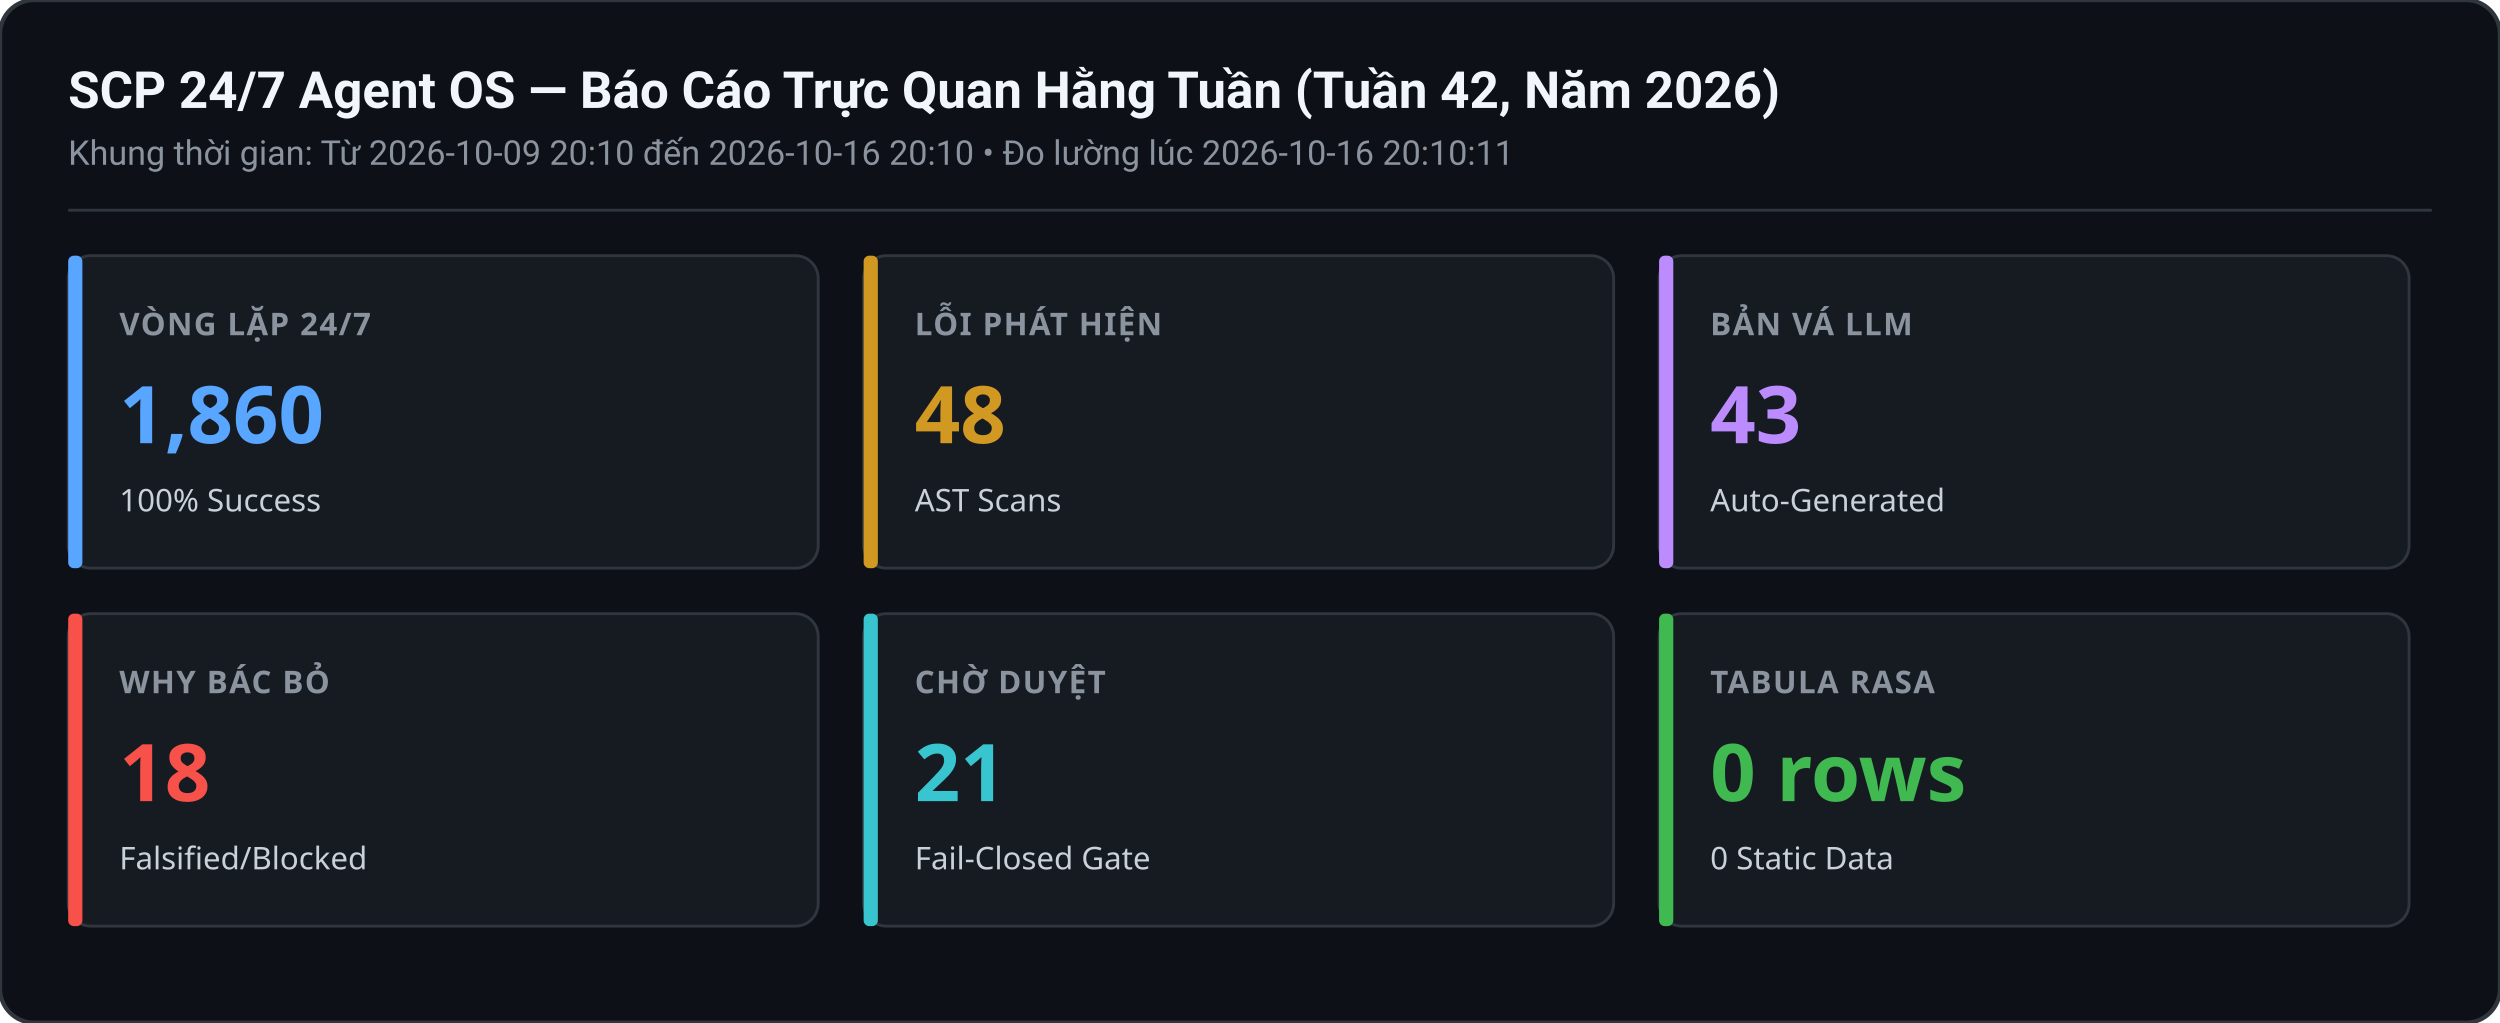
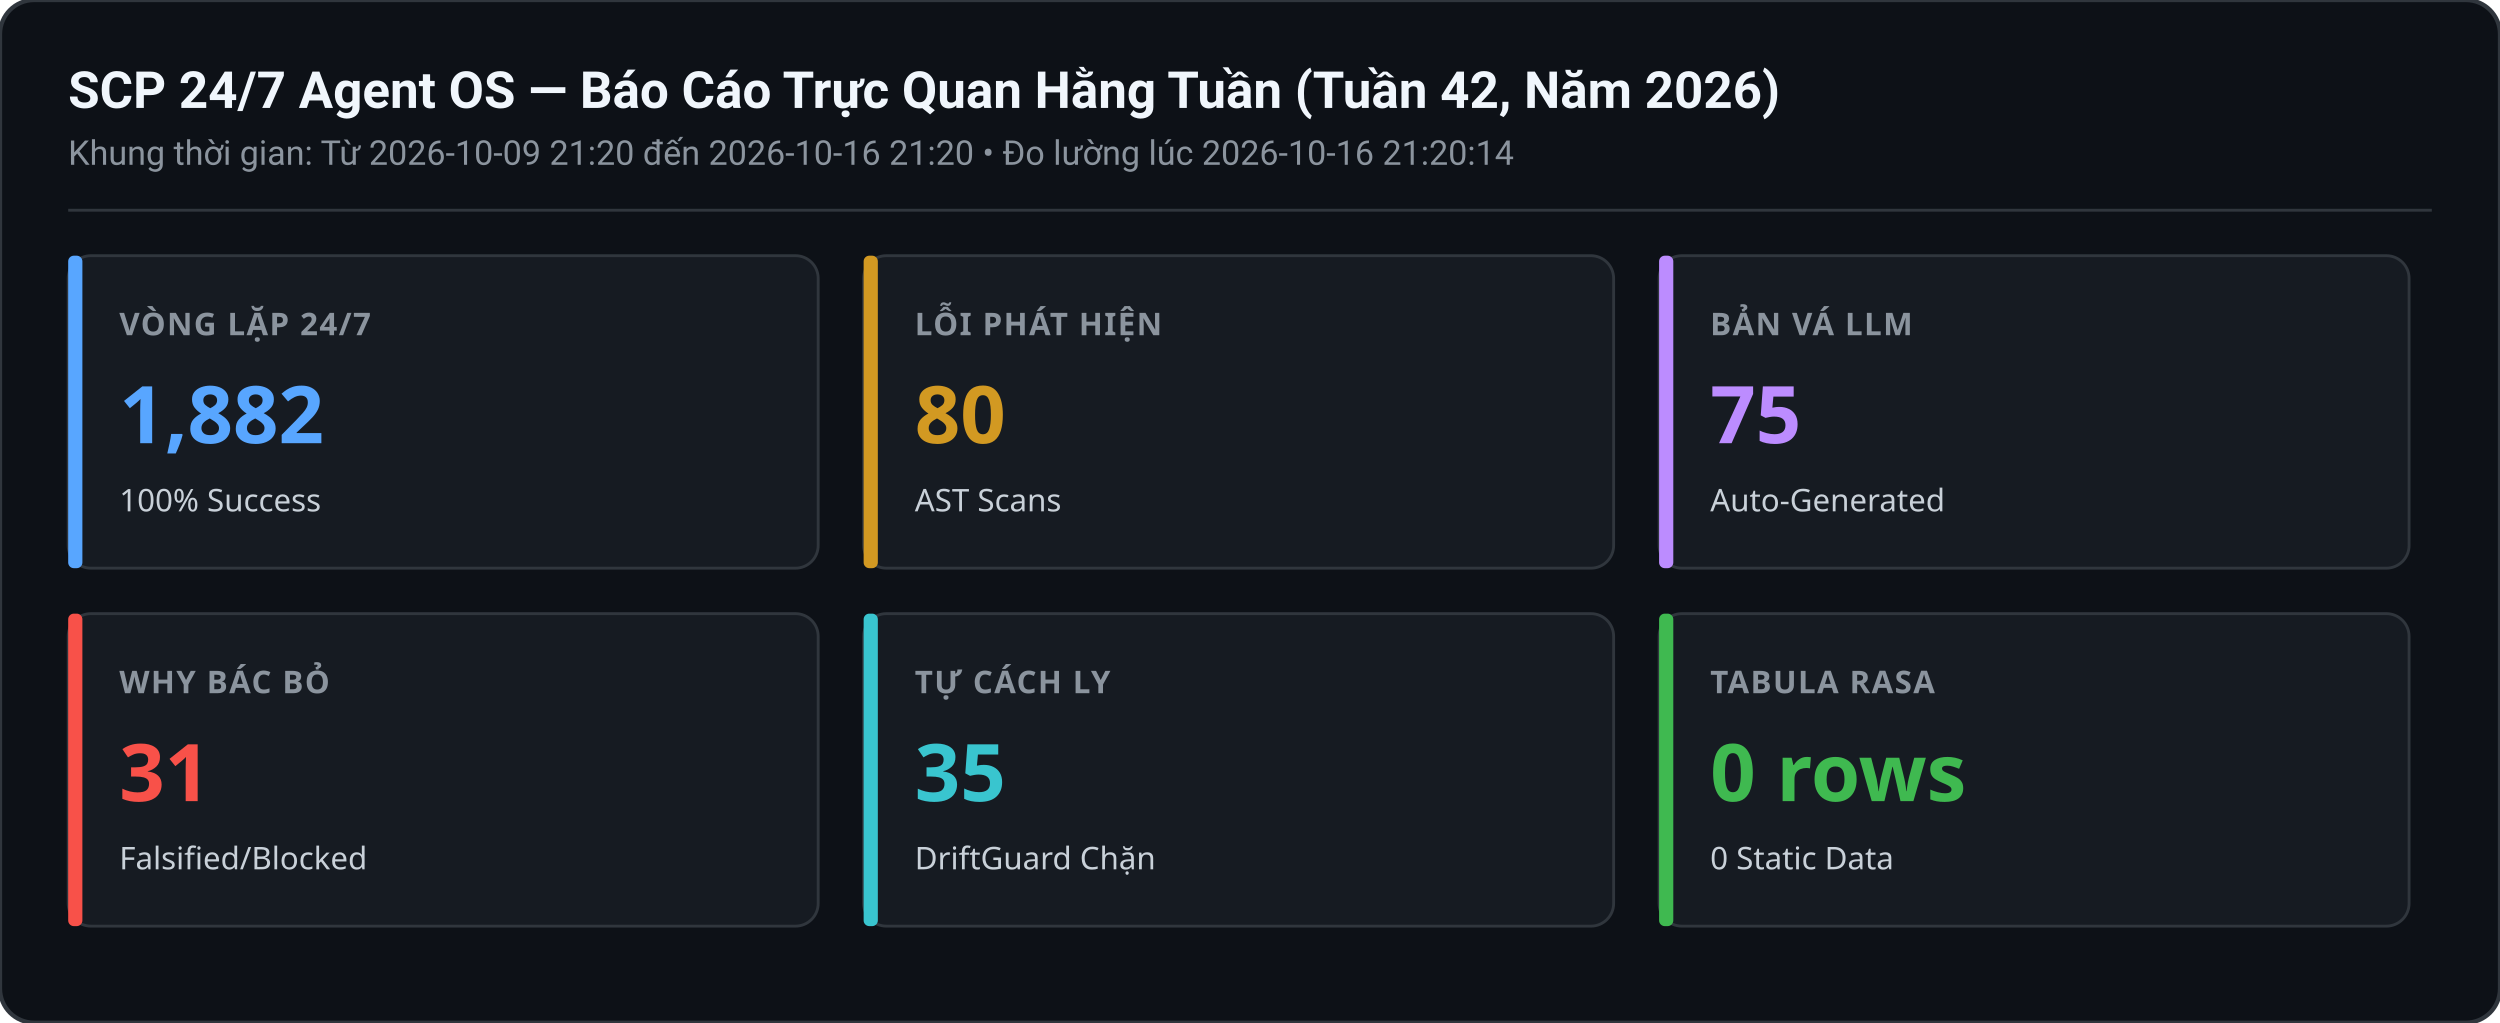
<svg xmlns="http://www.w3.org/2000/svg" width="880" height="360" viewBox="0 0 880 360">
  <rect width="880" height="360" rx="12" fill="#0d1117" stroke="#30363d" stroke-width="1.5" />
  <text x="24" y="38" font-family="-apple-system,BlinkMacSystemFont,Segoe UI,Roboto,sans-serif" font-size="18" font-weight="600" fill="#f0f6fc">SCP 24/7 Agent OS — Báo Cáo Trực Quan Hằng Tuần (Tuần 42, Năm 2026)</text>
-   <text x="24" y="58" font-family="-apple-system,BlinkMacSystemFont,Segoe UI,Roboto,sans-serif" font-size="12" fill="#8b949e">Khung thời gian: Từ 2026-10-09 20:10 đến 2026-10-16 20:10 • Đo lường lúc 2026-10-16 20:10:11</text>
+   <text x="24" y="58" font-family="-apple-system,BlinkMacSystemFont,Segoe UI,Roboto,sans-serif" font-size="12" fill="#8b949e">Khung thời gian: Từ 2026-10-09 21:20 đến 2026-10-16 21:20 • Đo lường lúc 2026-10-16 21:20:14</text>
  <line x1="24" y1="74" x2="856" y2="74" stroke="#30363d" stroke-width="1" />
  <g transform="translate(24,90)">
    <rect width="264" height="110" rx="8" fill="#161b22" stroke="#30363d" stroke-width="1" />
    <rect x="0" y="0" width="5" height="110" rx="2" fill="#58a6ff" />
    <text x="18" y="28" font-family="sans-serif" font-size="11" font-weight="600" fill="#8b949e" letter-spacing="0.5">VÒNG LẶP 24/7</text>
-     <text x="18" y="66" font-family="sans-serif" font-size="28" font-weight="700" fill="#58a6ff">1,860</text>
+     <text x="18" y="66" font-family="sans-serif" font-size="28" font-weight="700" fill="#58a6ff">1,882</text>
    <text x="18" y="90" font-family="sans-serif" font-size="11" fill="#c9d1d9">100% Success</text>
  </g>
  <g transform="translate(304,90)">
    <rect width="264" height="110" rx="8" fill="#161b22" stroke="#30363d" stroke-width="1" />
    <rect x="0" y="0" width="5" height="110" rx="2" fill="#d29922" />
    <text x="18" y="28" font-family="sans-serif" font-size="11" font-weight="600" fill="#8b949e" letter-spacing="0.5">LỖI PHÁT HIỆN</text>
-     <text x="18" y="66" font-family="sans-serif" font-size="28" font-weight="700" fill="#d29922">48</text>
+     <text x="18" y="66" font-family="sans-serif" font-size="28" font-weight="700" fill="#d29922">80</text>
    <text x="18" y="90" font-family="sans-serif" font-size="11" fill="#c9d1d9">AST Scans</text>
  </g>
  <g transform="translate(584,90)">
    <rect width="264" height="110" rx="8" fill="#161b22" stroke="#30363d" stroke-width="1" />
    <rect x="0" y="0" width="5" height="110" rx="2" fill="#bc8cff" />
    <text x="18" y="28" font-family="sans-serif" font-size="11" font-weight="600" fill="#8b949e" letter-spacing="0.5">BẢN VÁ LLM</text>
-     <text x="18" y="66" font-family="sans-serif" font-size="28" font-weight="700" fill="#bc8cff">43</text>
+     <text x="18" y="66" font-family="sans-serif" font-size="28" font-weight="700" fill="#bc8cff">75</text>
    <text x="18" y="90" font-family="sans-serif" font-size="11" fill="#c9d1d9">Auto-Generated</text>
  </g>
  <g transform="translate(24,216)">
    <rect width="264" height="110" rx="8" fill="#161b22" stroke="#30363d" stroke-width="1" />
    <rect x="0" y="0" width="5" height="110" rx="2" fill="#f85149" />
    <text x="18" y="28" font-family="sans-serif" font-size="11" font-weight="600" fill="#8b949e" letter-spacing="0.5">WHY BÁC BỎ</text>
-     <text x="18" y="66" font-family="sans-serif" font-size="28" font-weight="700" fill="#f85149">18</text>
+     <text x="18" y="66" font-family="sans-serif" font-size="28" font-weight="700" fill="#f85149">31</text>
    <text x="18" y="90" font-family="sans-serif" font-size="11" fill="#c9d1d9">Falsified/Blocked</text>
  </g>
  <g transform="translate(304,216)">
    <rect width="264" height="110" rx="8" fill="#161b22" stroke="#30363d" stroke-width="1" />
    <rect x="0" y="0" width="5" height="110" rx="2" fill="#39c5cf" />
-     <text x="18" y="28" font-family="sans-serif" font-size="11" font-weight="600" fill="#8b949e" letter-spacing="0.5">CHỜ DUYỆT</text>
-     <text x="18" y="66" font-family="sans-serif" font-size="28" font-weight="700" fill="#39c5cf">21</text>
-     <text x="18" y="90" font-family="sans-serif" font-size="11" fill="#c9d1d9">Fail-Closed Gate</text>
+     <text x="18" y="28" font-family="sans-serif" font-size="11" font-weight="600" fill="#8b949e" letter-spacing="0.5">TỰ CÁCH LY</text>
+     <text x="18" y="66" font-family="sans-serif" font-size="28" font-weight="700" fill="#39c5cf">35</text>
+     <text x="18" y="90" font-family="sans-serif" font-size="11" fill="#c9d1d9">DriftGuard Chặn</text>
  </g>
  <g transform="translate(584,216)">
    <rect width="264" height="110" rx="8" fill="#161b22" stroke="#30363d" stroke-width="1" />
    <rect x="0" y="0" width="5" height="110" rx="2" fill="#3fb950" />
    <text x="18" y="28" font-family="sans-serif" font-size="11" font-weight="600" fill="#8b949e" letter-spacing="0.5">TABULA RASA</text>
    <text x="18" y="66" font-family="sans-serif" font-size="28" font-weight="700" fill="#3fb950">0 rows</text>
    <text x="18" y="90" font-family="sans-serif" font-size="11" fill="#c9d1d9">0 Static Data</text>
  </g>
</svg>
